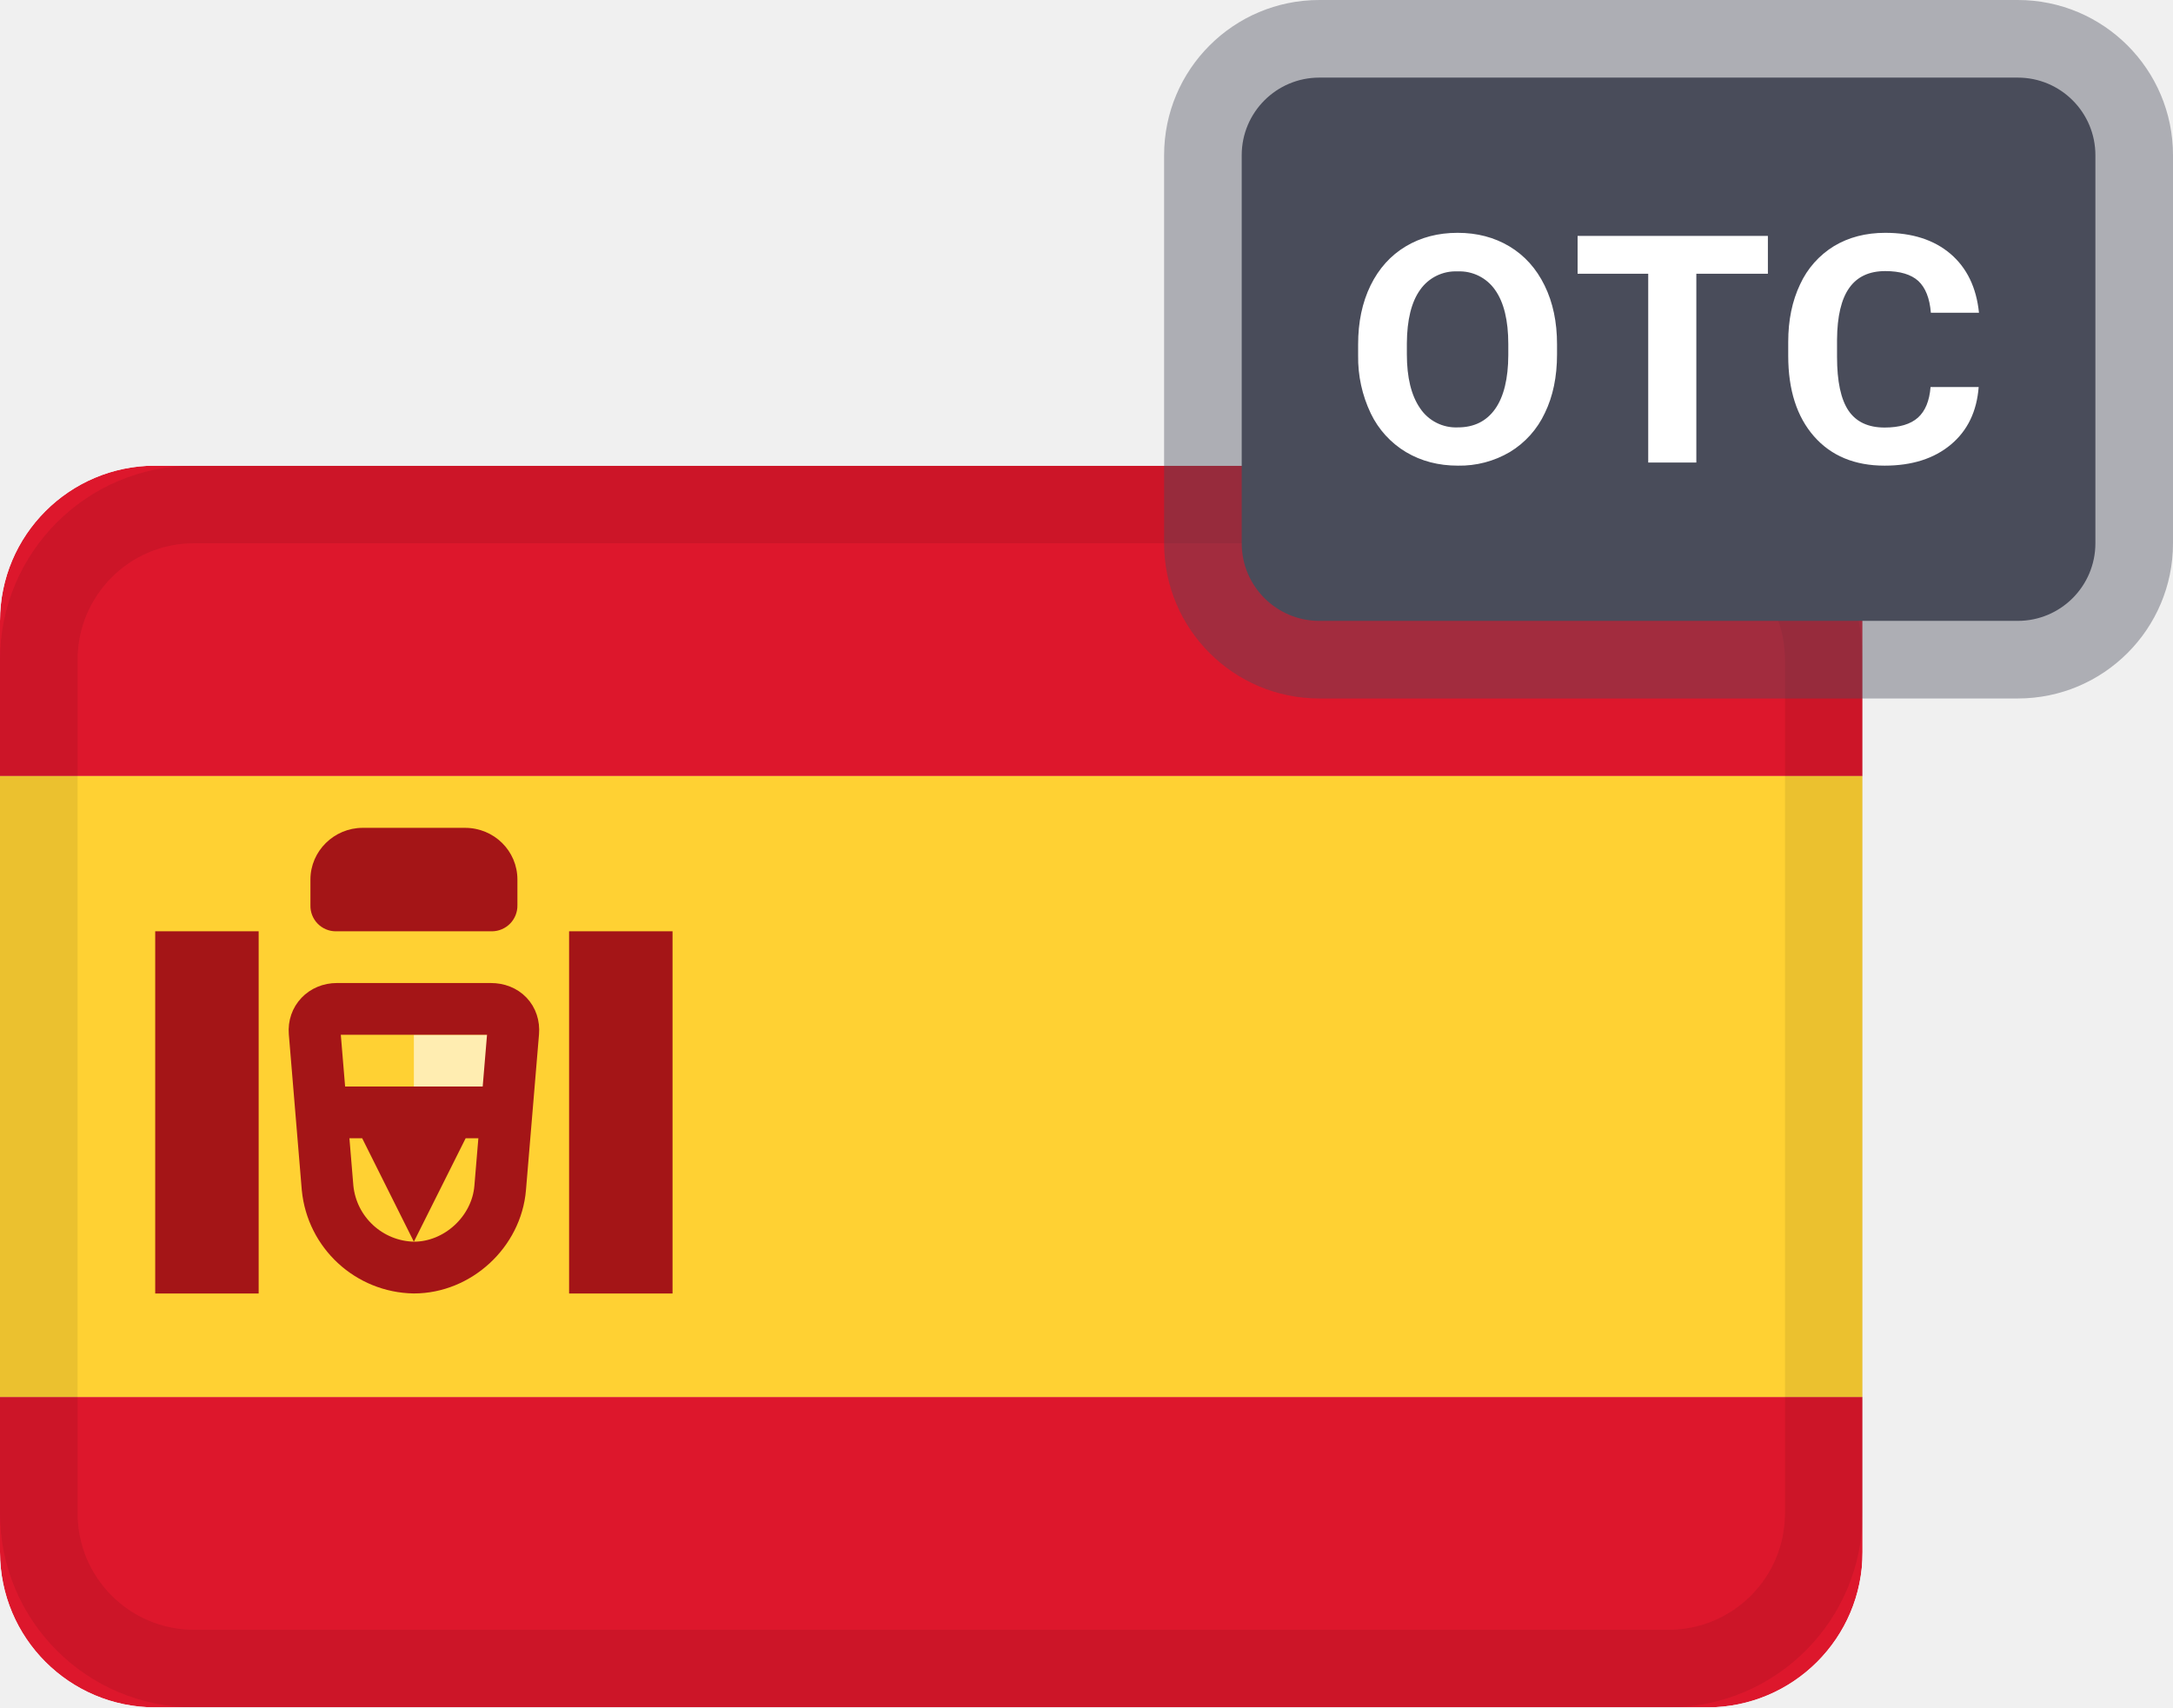
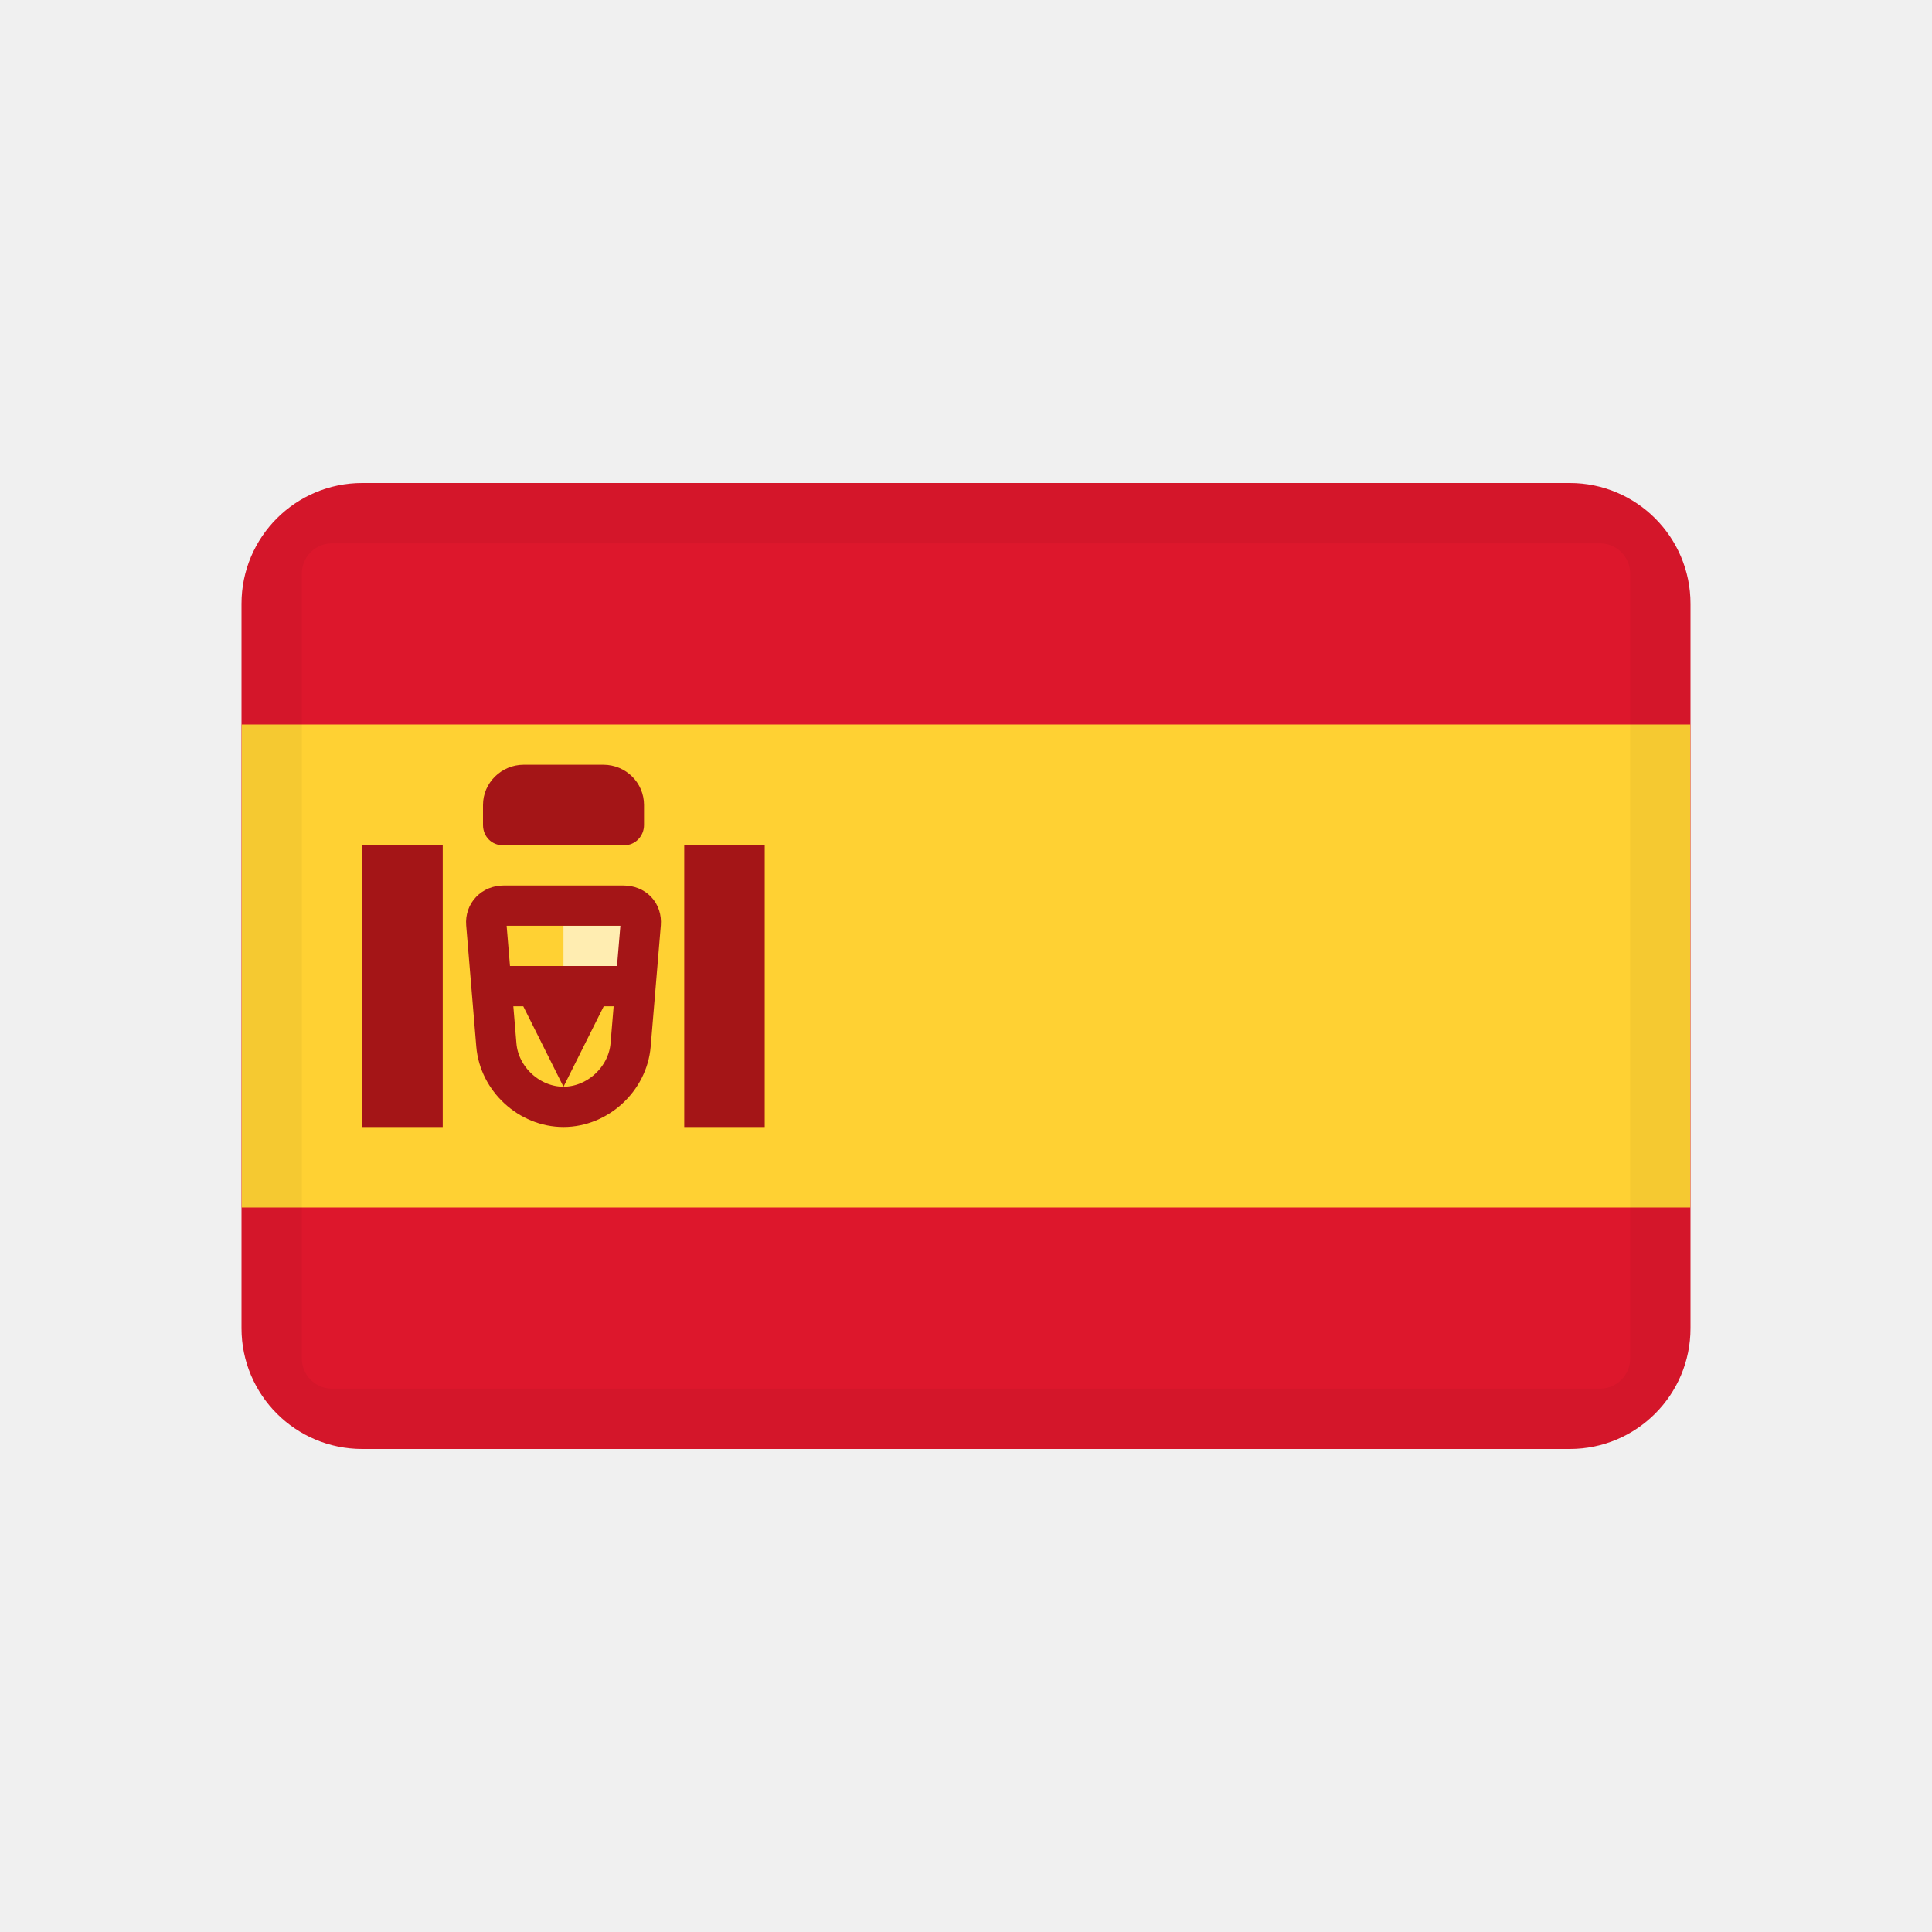
- <svg xmlns="http://www.w3.org/2000/svg" xmlns:xlink="http://www.w3.org/1999/xlink" width="28" height="22">
+ <svg xmlns="http://www.w3.org/2000/svg" xmlns:xlink="http://www.w3.org/1999/xlink" width="32px" height="32px" viewBox="0 0 32 32" version="1.1">
  <defs>
-     <rect id="a" width="24" height="16" rx="2" />
-     <rect id="c" width="24" height="16" rx="2" />
+     <rect id="path-1" x="0" y="0" width="24" height="16" rx="2" />
  </defs>
-   <g fill="none" fill-rule="evenodd">
-     <g transform="translate(0 6)">
-       <mask id="b" fill="#fff">
-         <use xlink:href="#a" />
-       </mask>
-       <g mask="url(#b)">
-         <mask id="d" fill="#fff">
-           <use xlink:href="#c" />
-         </mask>
-         <path fill="#DD172C" d="M0 0h24v4H0zm0 12h24v4H0z" mask="url(#d)" />
-         <path fill="#FFD133" d="M0 4h24v8H0z" mask="url(#d)" />
-         <g mask="url(#d)">
-           <path fill="#FFEDB1" d="M5.333 7.333h1.334V8H5.333z" />
-           <path stroke="#A41517" stroke-width=".667" d="M4.054 7.3l.167 2.007a1.138 1.138 0 001.112 1.026c.566 0 1.065-.461 1.112-1.026L6.613 7.3c.014-.174-.105-.3-.288-.3H4.341c-.176 0-.301.133-.287.3z" />
-           <path fill="#A41517" d="M4 8h2.667v.667H6L5.333 10l-.666-1.333H4zM2 6h1.333v4.667H2zm5.333 0h1.333v4.667H7.333zM4 5.333c0-.368.306-.666.673-.666h1.32c.372 0 .674.296.674.666v.33A.33.33 0 016.34 6H4.327A.327.327 0 014 5.664v-.33z" />
+   <g id="assets/otc/ic-otcspain" stroke="none" stroke-width="1" fill="none" fill-rule="evenodd">
+     <g id="assets/otc/ic-otc">
+       <g id="assets/flags/normal/ic-spain" transform="translate(4, 8)">
+         <g id="Group" transform="translate(-0, -0)">
+           <mask id="mask-2" fill="white">
+             <use xlink:href="#path-1" />
+           </mask>
+           <use id="bg" fill="#DD172C" xlink:href="#path-1" />
+           <rect id="center" fill="#FFD133" fill-rule="nonzero" mask="url(#mask-2)" x="0" y="4" width="24" height="8" />
+           <g id="emblem" mask="url(#mask-2)">
+             <g transform="translate(2, 4)">
+               <polygon id="Rectangle-139-Copy" stroke="none" fill="#FFEDB1" fill-rule="evenodd" points="3.333 3.333 4.667 3.333 4.667 4 3.333 4" />
+               <path d="M2.054,3.3 L2.221,5.307 C2.268,5.874 2.768,6.333 3.333,6.333 C3.899,6.333 4.398,5.872 4.445,5.307 L4.613,3.3 C4.627,3.126 4.508,3 4.325,3 L2.341,3 C2.165,3 2.04,3.133 2.054,3.3 Z" id="Rectangle-137" stroke="#A41517" stroke-width="0.667" fill="none" />
+               <polygon id="Rectangle-139" stroke="none" fill="#A41517" fill-rule="evenodd" points="2 4 4.667 4 4.667 4.667 4 4.667 3.333 6 2.667 4.667 2 4.667" />
+               <rect id="Rectangle-135" stroke="none" fill="#A41517" fill-rule="evenodd" x="0" y="2" width="1.333" height="4.667" />
+               <rect id="Rectangle-135-Copy" stroke="none" fill="#A41517" fill-rule="evenodd" x="5.333" y="2" width="1.333" height="4.667" />
+               <path d="M2,1.333 C2,0.965 2.306,0.667 2.673,0.667 L3.994,0.667 C4.365,0.667 4.667,0.963 4.667,1.333 L4.667,1.664 C4.667,1.849 4.523,2 4.34,2 L2.327,2 C2.146,2 2,1.857 2,1.664 L2,1.333 Z" id="Rectangle-138" stroke="none" fill="#A41517" fill-rule="evenodd" />
+             </g>
+           </g>
+           <rect id="border" stroke-opacity="0.04" stroke="#000000" fill-rule="nonzero" mask="url(#mask-2)" x="0.5" y="0.5" width="23" height="15" rx="1" />
        </g>
-         <rect width="23" height="15" x=".5" y=".5" stroke="#000" stroke-opacity=".04" mask="url(#d)" rx="2" />
      </g>
-       <rect width="23" height="15" x=".5" y=".5" stroke="#000" stroke-opacity=".04" mask="url(#b)" rx="2" />
    </g>
-     <path fill="#494C5A" fill-opacity=".4" fill-rule="nonzero" d="M17 0h9a2 2 0 012 2v5a2 2 0 01-2 2h-9a2 2 0 01-2-2V2a2 2 0 012-2z" />
-     <path fill="#494C5A" d="M17 1a1 1 0 00-1 1v5a1 1 0 001 1h9a1 1 0 001-1V2a1 1 0 00-1-1h-9z" />
-     <path fill="#FFF" d="M20.063 4.566c0 .288-.052.54-.157.756a1.16 1.16 0 01-.45.502 1.273 1.273 0 01-.67.176c-.25 0-.472-.058-.668-.174a1.171 1.171 0 01-.455-.499 1.67 1.67 0 01-.163-.745v-.144c0-.288.053-.54.16-.76.107-.218.258-.386.453-.503.195-.117.418-.175.669-.175.25 0 .473.058.668.175.195.117.346.285.453.504.107.218.16.47.16.757v.13zm-.628-.132c0-.306-.057-.539-.17-.698a.558.558 0 00-.483-.239.558.558 0 00-.482.236c-.113.157-.17.387-.172.69v.143c0 .298.057.53.17.694a.556.556 0 00.488.247c.208 0 .368-.08.48-.238.111-.158.168-.39.169-.693v-.142zm3.345-.907h-.922V5.96h-.62V3.527h-.91V3.04h2.452v.487zm2.716 1.46c-.024.314-.143.562-.359.742-.215.18-.5.271-.853.271-.385 0-.689-.126-.91-.378-.221-.252-.332-.598-.332-1.038v-.178c0-.281.051-.528.153-.742a1.13 1.13 0 01.437-.493c.19-.114.41-.171.66-.171.348 0 .628.09.84.27.212.181.335.435.368.76h-.62c-.015-.188-.07-.324-.162-.41-.093-.084-.235-.127-.425-.127-.207 0-.362.072-.464.216-.103.144-.156.367-.158.669v.22c0 .316.049.546.147.692.099.146.254.219.466.219.192 0 .335-.043.43-.128.094-.085.148-.216.162-.394h.62z" />
  </g>
</svg>
